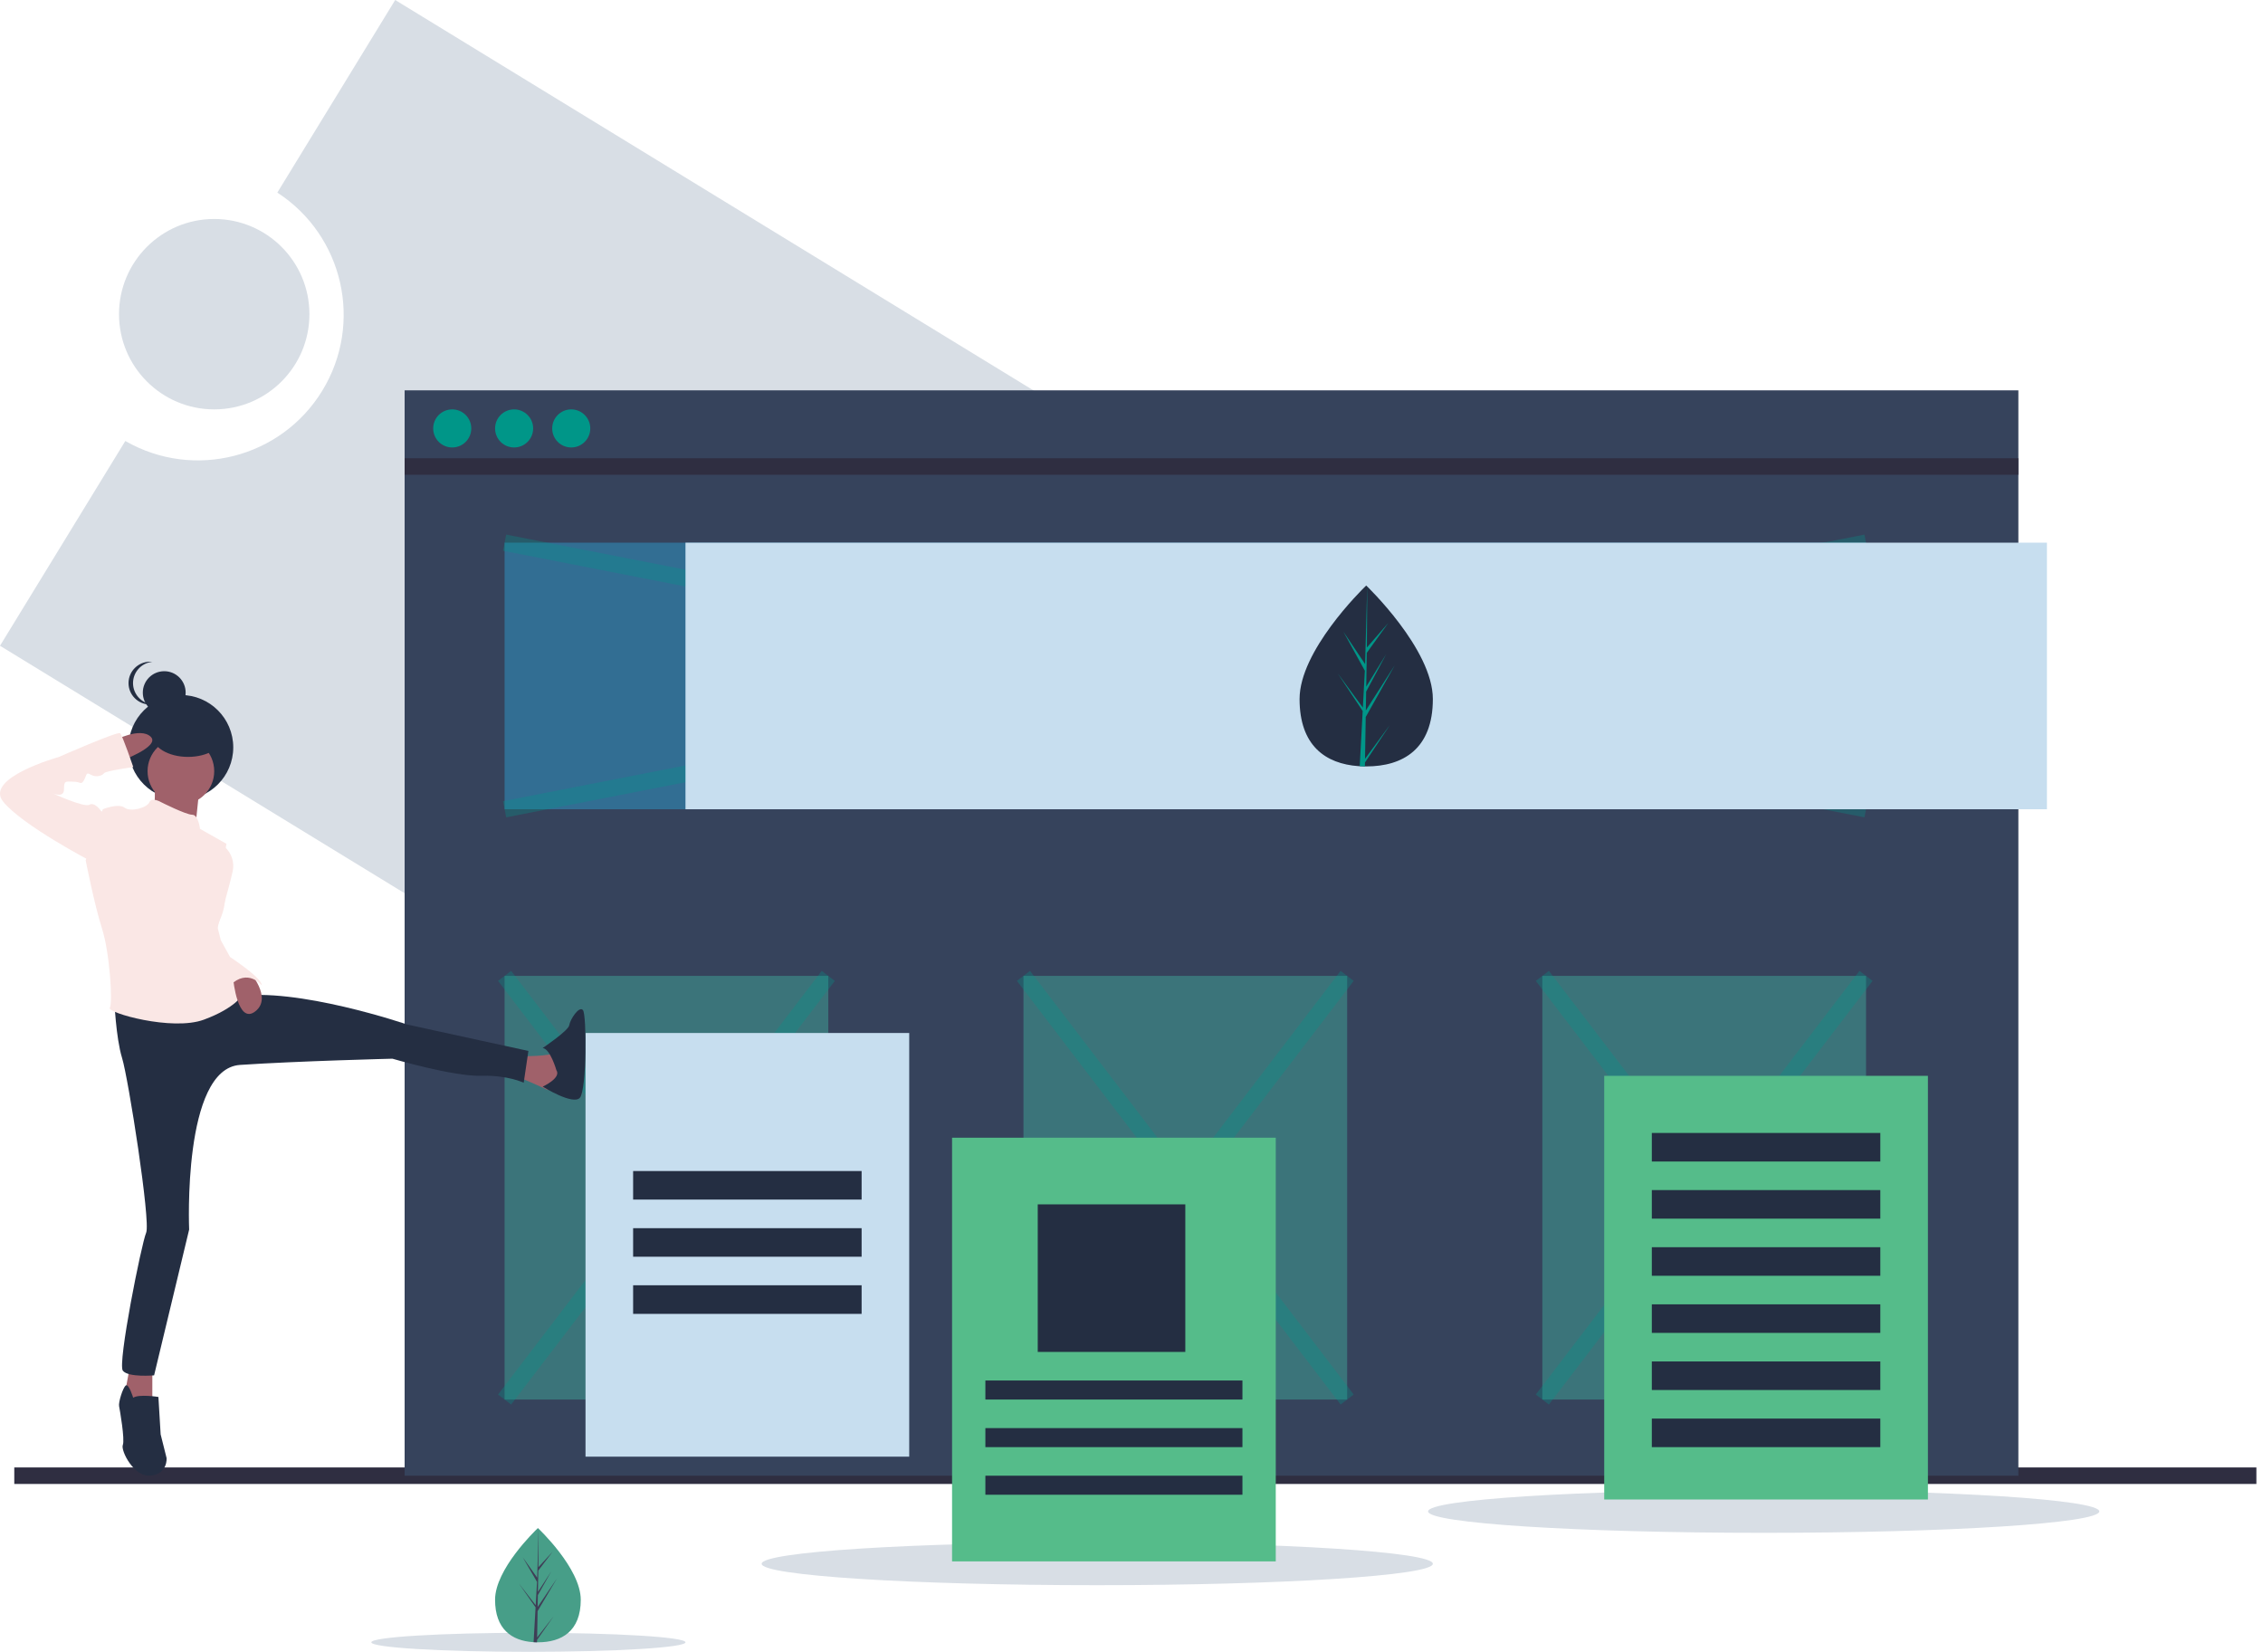
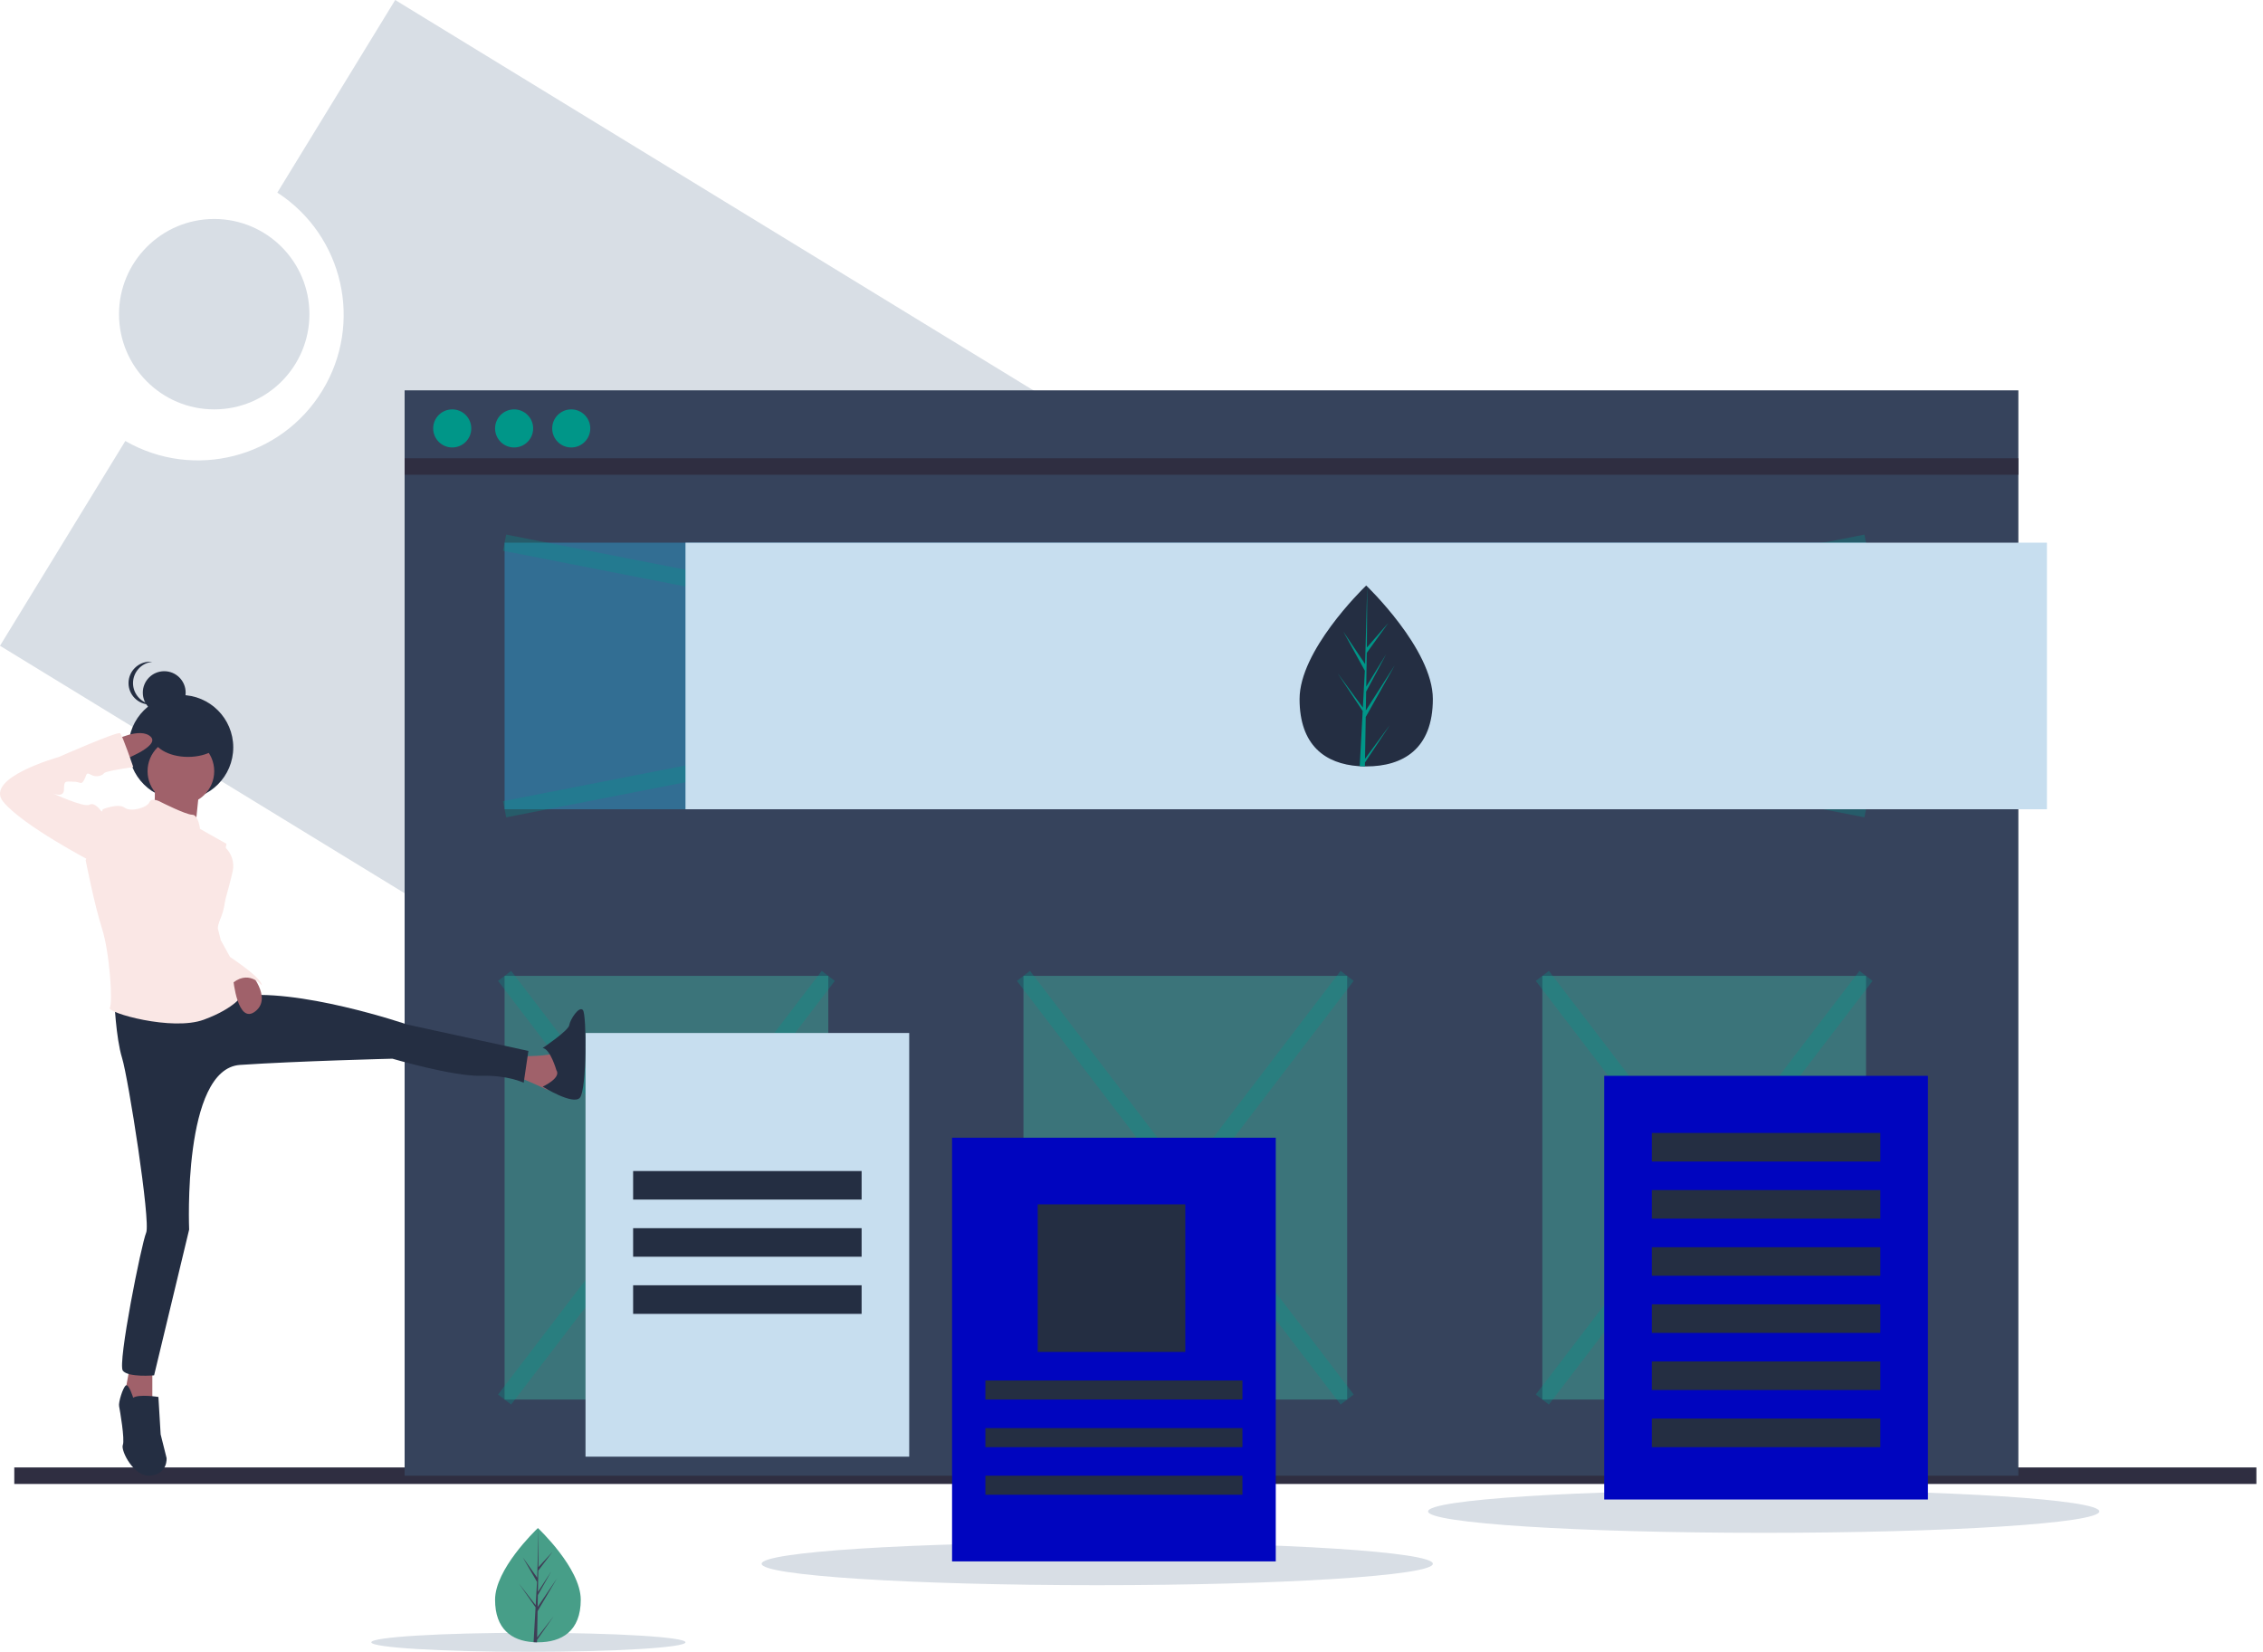
<svg xmlns="http://www.w3.org/2000/svg" width="274" height="200" viewBox="0 0 274 200">
  <g fill="none" fill-rule="evenodd">
    <path fill="#D8DEE5" fill-rule="nonzero" d="M47.85 0L33.579 23.319c8.015 5.204 10.426 15.842 5.438 23.992-4.987 8.15-15.56 10.847-23.843 6.082L0 78.187l146.386 89.536 47.85-78.187L47.85 0z" />
    <circle cx="25.937" cy="38.04" r="11.527" fill="#D8DEE5" fill-rule="nonzero" />
    <ellipse cx="132.853" cy="189.337" fill="#D8DEE5" fill-rule="nonzero" rx="40.634" ry="2.594" />
    <ellipse cx="63.977" cy="198.847" fill="#D8DEE5" fill-rule="nonzero" rx="19.02" ry="1.153" />
    <ellipse cx="213.545" cy="182.997" fill="#D8DEE5" fill-rule="nonzero" rx="40.634" ry="2.594" />
    <path stroke="#2F2E41" stroke-width="2" d="M1.729 178.674L273.199 178.674" />
    <path fill="#36435C" fill-rule="nonzero" d="M48.991 47.262H244.38V178.674H48.991z" />
    <path stroke="#2F2E41" stroke-width="2" d="M48.991 56.484L244.38 56.484" />
    <circle cx="54.755" cy="51.873" r="2.305" fill="#009688" fill-rule="nonzero" />
    <circle cx="62.248" cy="51.873" r="2.305" fill="#009688" fill-rule="nonzero" />
    <circle cx="69.164" cy="51.873" r="2.305" fill="#009688" fill-rule="nonzero" />
    <path fill="#326E93" fill-rule="nonzero" d="M61.095 65.706H225.936V97.983H61.095z" />
    <path stroke="#009688" stroke-width="2" d="M61.095 97.983L225.937 65.706M225.937 97.983L61.095 65.706" opacity=".3" />
    <path fill="#3B747A" fill-rule="nonzero" d="M61.095 118.156H100.288V169.453H61.095zM186.744 118.156H225.937V169.453H186.744zM123.919 118.156H163.112V169.453H123.919z" />
    <path stroke="#009688" stroke-width="2" d="M61.095 118.156L100.288 169.452M100.288 118.156L61.095 169.452M123.919 118.156L163.112 169.452M163.112 118.156L123.919 169.452M186.744 118.156L225.937 169.452M225.937 118.156L186.744 169.452" opacity=".3" />
    <path fill="#C7DEEF" fill-rule="nonzero" d="M82.997 65.706H247.838V97.983H82.997z" />
-     <path fill="#55BC8A" fill-rule="nonzero" d="M194.236 130.259H233.429V181.556H194.236z" />
+     <path fill="#0005BF" fill-rule="nonzero" d="M194.236 130.259H233.429V181.556H194.236z" />
    <path fill="#242E42" fill-rule="nonzero" d="M200 137.176H227.666V140.634H200zM200 144.092H227.666V147.55H200zM200 151.009H227.666V154.467H200zM200 157.925H227.666V161.383H200zM200 164.841H227.666V168.299H200zM200 171.758H227.666V175.216H200z" />
    <path fill="#C7DEEF" fill-rule="nonzero" d="M70.893 125.072H110.086V176.369H70.893z" />
    <path fill="#242E42" fill-rule="nonzero" d="M76.657 141.787H104.323V145.245H76.657zM76.657 148.703H104.323V152.161H76.657zM76.657 155.62H104.323V159.078H76.657zM173.487 84.636c0 6.048-3.612 8.16-8.07 8.16-.102 0-.205-.002-.308-.004-.207-.004-.411-.014-.613-.028-4.022-.283-7.147-2.504-7.147-8.128 0-5.822 7.474-13.167 8.035-13.71l.001-.001.033-.032s8.069 7.694 8.069 13.743z" />
    <path fill="#009688" fill-rule="nonzero" d="M165.275 91.873l3.018-4.104-3.025 4.555-.008.471c-.211-.004-.42-.014-.627-.028l.325-6.051-.002-.047.005-.01.03-.57-3.031-4.568L165 85.66l.007.122.246-4.573-2.596-4.719 2.628 3.917.256-9.48v-.033.032L165.5 78.4l2.584-2.963-2.595 3.607-.068 4.094 2.413-3.929-2.423 4.532-.038 2.276 3.503-5.469-3.516 6.263-.085 5.062z" />
    <circle cx="21.902" cy="90.49" r="6.34" fill="#242E42" fill-rule="nonzero" />
    <path fill="#A0616A" fill-rule="nonzero" d="M18.745 94.524s.094 4.006-.283 4.103c-.377.098 5.18 1.661 5.18 1.661l.565-5.47-5.462-.294zM62.947 127.901s4.052 0 4.144-.487c.092-.486.92 3.99.92 3.99l-1.657.584s-3.13-1.46-3.407-1.46c-.276 0 0-2.627 0-2.627z" />
    <path fill="#242E42" fill-rule="nonzero" d="M67.363 129.565s-.737-2.579-1.657-2.674c0 0 3.13-2.102 3.221-2.77.093-.67 1.197-2.389 1.657-1.816.46.573.46 9.649-.368 10.604-.828.955-4.51-1.343-4.51-1.343s2.301-1.045 1.657-2z" />
    <path fill="#A0616A" fill-rule="nonzero" d="M15.733 165.418L14.986 169.464 18.444 170.029 18.444 165.418z" />
    <path fill="#242E42" fill-rule="nonzero" d="M16.126 169.232s-.539-1.756-.898-1.479c-.36.277-.899 2.033-.809 2.495.09.462.719 4.066.45 4.713-.27.647 1.347 3.974 3.413 3.697 2.067-.277 1.887-2.126 1.887-2.126l-.719-2.864-.27-4.529s-2.335-.37-3.054.093z" />
    <circle cx="19.885" cy="83.862" r="2.594" fill="#242E42" fill-rule="nonzero" />
    <path fill="#242E42" fill-rule="nonzero" d="M16.106 82.709c0-1.328 1.009-2.441 2.338-2.58-.09-.009-.181-.014-.272-.014-1.442 0-2.61 1.161-2.61 2.594 0 1.432 1.168 2.594 2.61 2.594.09 0 .181-.005.272-.014-1.33-.139-2.338-1.252-2.338-2.58z" />
    <circle cx="21.902" cy="93.372" r="4.035" fill="#A0616A" fill-rule="nonzero" />
    <path fill="#242E42" fill-rule="nonzero" d="M13.833 120.95s.19 4.698.946 7.141c.757 2.443 3.486 19.844 2.918 21.16-.568 1.315-3.486 15.865-2.823 16.71.662.846 3.784.564 3.784.564l4.243-17.65s-.837-19.468 6.164-19.938c7.002-.47 18.45-.752 18.45-.752s7.38 2.161 10.69 2.067c3.312-.094 5.204.846 5.204.846l.568-3.853-14.665-3.195s-13.435-4.604-20.814-3.383c-7.38 1.222-14.665.282-14.665.282z" />
    <path fill="#FAE7E5" fill-rule="nonzero" d="M19.508 97.126s-1.13-.666-1.412 0c-.283.665-2.26 1.236-3.013.665-.754-.57-2.637.19-2.637.19l-2.071 6.18s1.035 5.323 1.977 8.27c.942 2.947 1.318 9.03.942 9.6-.377.571 7.532 2.853 11.393 1.427 3.86-1.426 4.708-3.042 4.708-3.042s-4.237-6.084-2.825-8.936c1.412-2.852.283-6.084.283-6.084l.564-3.232-3.2-1.806s-.19-1.711-.943-1.711c-.753 0-3.766-1.521-3.766-1.521z" />
    <path fill="#FAE7E5" fill-rule="nonzero" d="M25.887 102.594h1.378c.777.726 1.125 1.802.919 2.846-.368 1.745-2.025 7.528-2.025 7.528l-1.375-3.58 1.103-6.794z" />
    <path fill="#A0616A" fill-rule="nonzero" d="M30.141 117.58s2.916 3.194.773 4.87c-2.144 1.676-2.672-3.845-2.672-3.845l1.9-1.026z" />
    <path fill="#FAE7E5" fill-rule="nonzero" d="M26.077 111.24l.656 2.596 1.125 2.04s3.842 2.505 3.842 3.432c0 0-1.687-2.133-3.842 0l-1.921-4.59.14-3.479z" />
    <ellipse cx="22.767" cy="89.049" fill="#242E42" fill-rule="nonzero" rx="4.323" ry="2.594" />
    <path fill="#A0616A" fill-rule="nonzero" d="M13.833 89.652s3.133-1.65 4.406-.459c1.274 1.192-3.819 3.026-3.819 3.026l-.587-2.567z" />
    <path fill="#FAE7E5" fill-rule="nonzero" d="M12.876 98.645l-.653-.466s-.746-1.117-1.398-.744c-.653.372-4.475-1.396-4.475-1.396s1.398.651 1.398-.466.187-.93 1.119-.93c.932 0 .932.465 1.305-.187.373-.651.187-1.024.84-.651.652.372 1.397.093 1.584-.187.186-.279 3.542-.744 3.542-.744s-1.305-3.817-1.584-4.096c-.28-.279-7.458 2.886-7.458 2.886s-9.043 2.513-6.712 5.398c2.33 2.886 10.72 7.26 10.72 7.26l1.772-5.677z" />
-     <path fill="#55BC8A" fill-rule="nonzero" d="M115.274 137.752H154.467V189.049H115.274z" />
+     <path fill="#0005BF" fill-rule="nonzero" d="M115.274 137.752H154.467V189.049H115.274z" />
    <path fill="#242E42" fill-rule="nonzero" d="M125.648 145.821H143.515V163.688H125.648zM119.308 167.147H150.432V169.452H119.308zM119.308 172.911H150.432V175.216H119.308zM119.308 178.674H150.432V180.979H119.308z" />
    <path fill="#479E88" fill-rule="nonzero" d="M70.317 193.694c0 3.82-2.322 5.153-5.187 5.153-.067 0-.133 0-.2-.002-.132-.003-.263-.009-.393-.018-2.586-.178-4.595-1.58-4.595-5.133 0-3.677 4.805-8.316 5.166-8.66l.022-.02s5.187 4.86 5.187 8.68z" />
    <path fill="#3F3D56" fill-rule="nonzero" d="M65.035 198.265l2.011-2.593-2.016 2.878-.006.297c-.14-.003-.28-.009-.418-.017l.217-3.823-.001-.03.003-.005.02-.36-2.02-2.885 2.027 2.613.005.077.164-2.888-1.731-2.98 1.752 2.473.17-5.987v-.02.02l-.028 4.72 1.723-1.871-1.73 2.278-.045 2.586 1.609-2.482-1.616 2.862-.025 1.438 2.335-3.454-2.344 3.956-.056 3.197z" />
  </g>
</svg>
